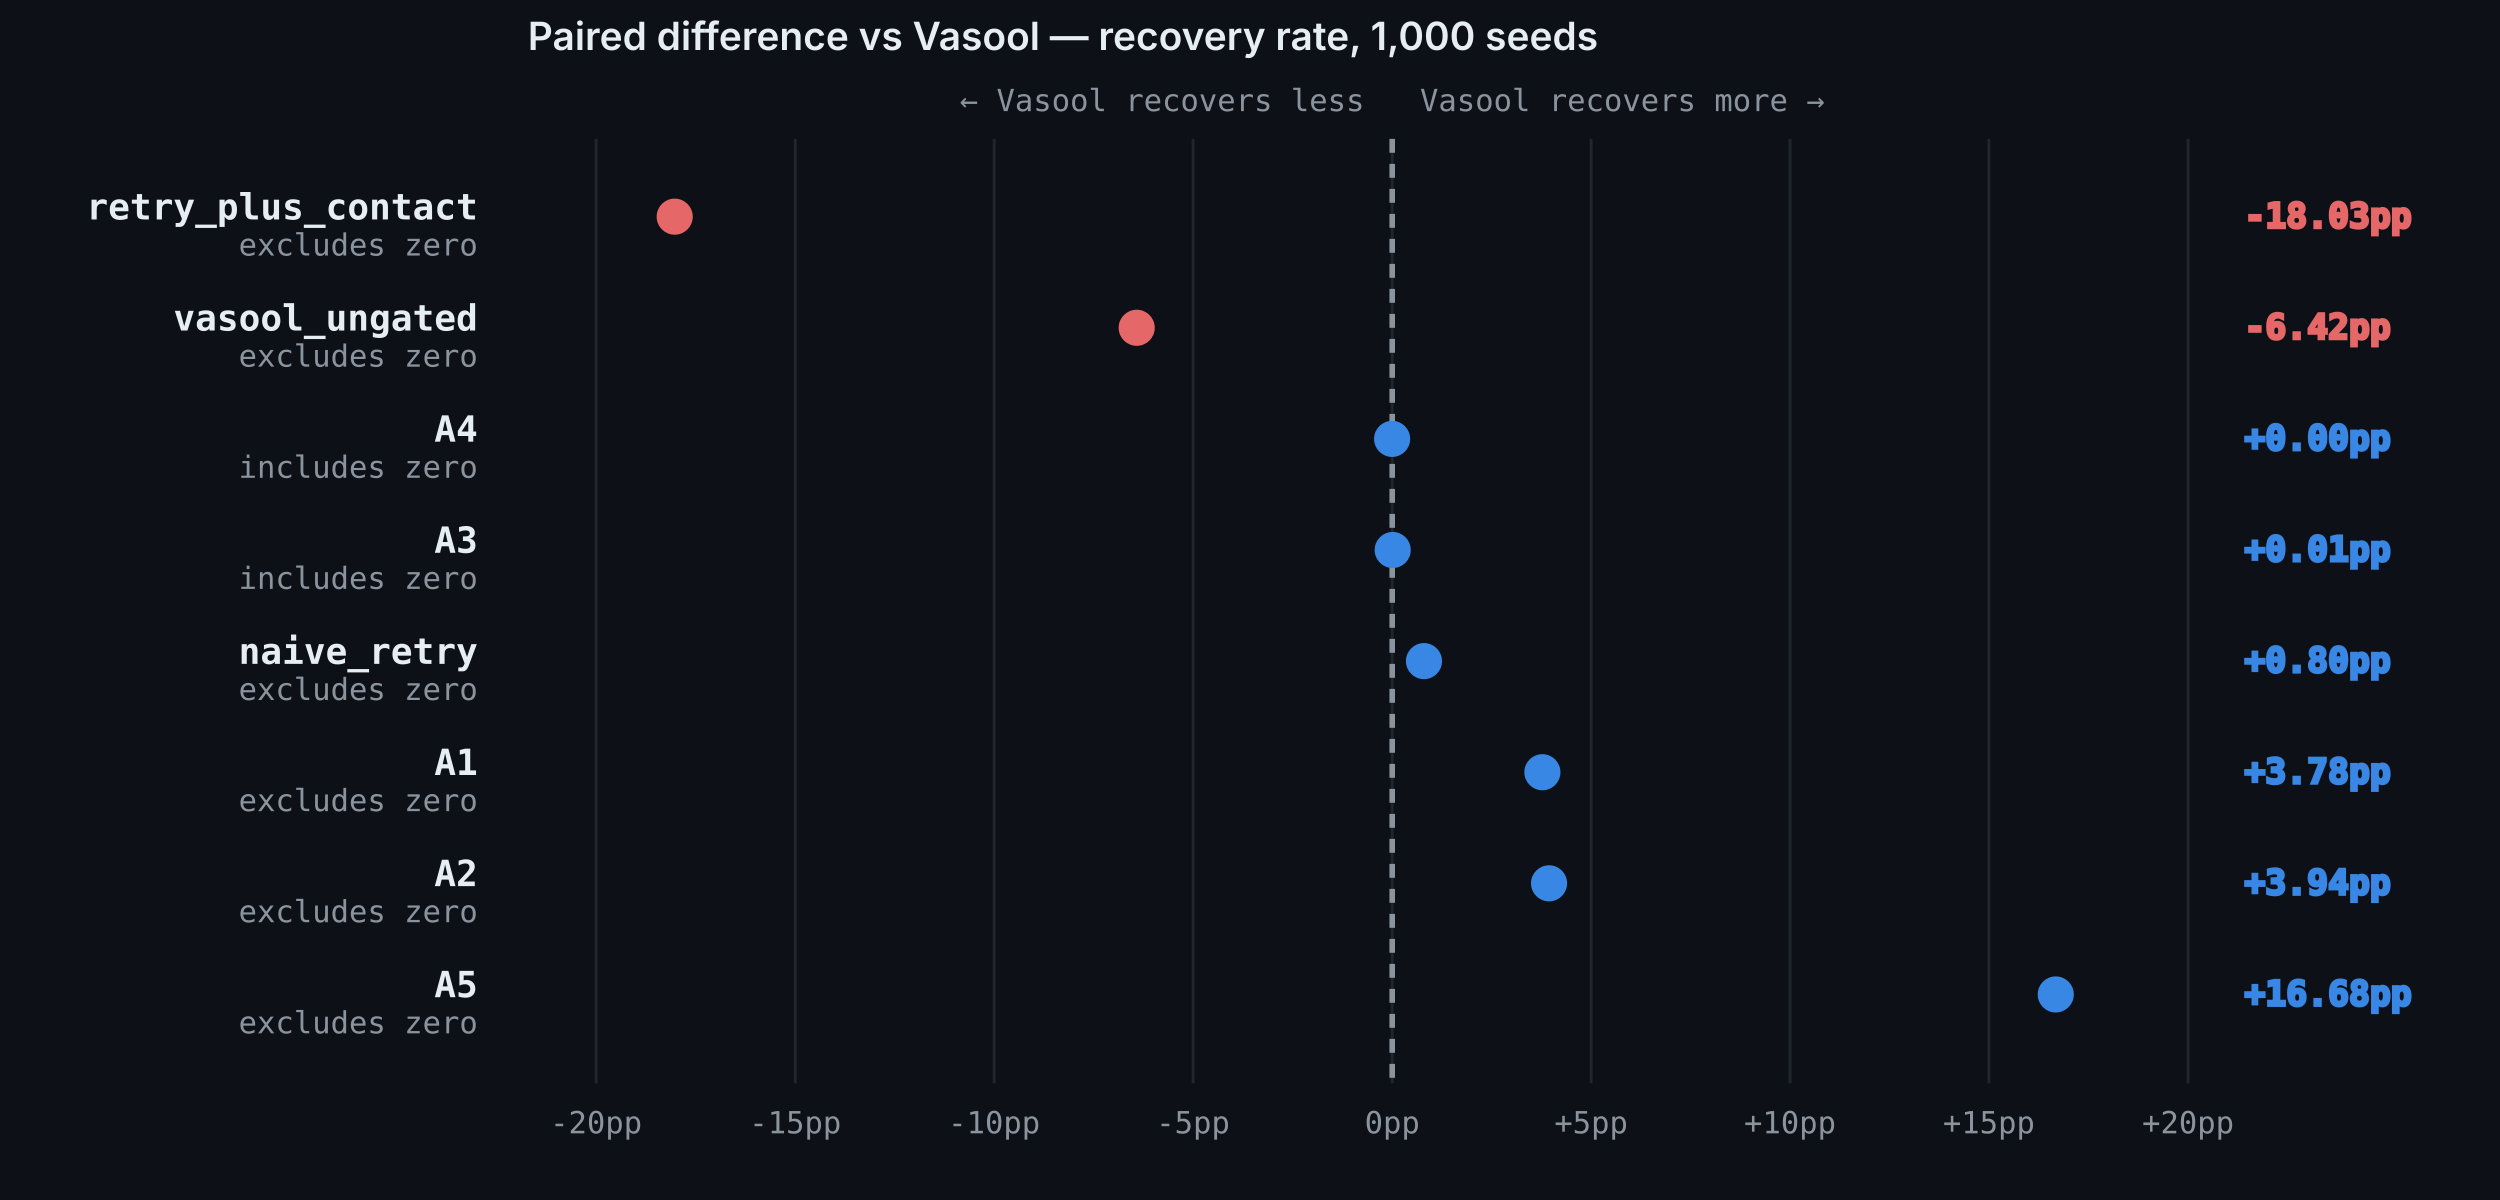
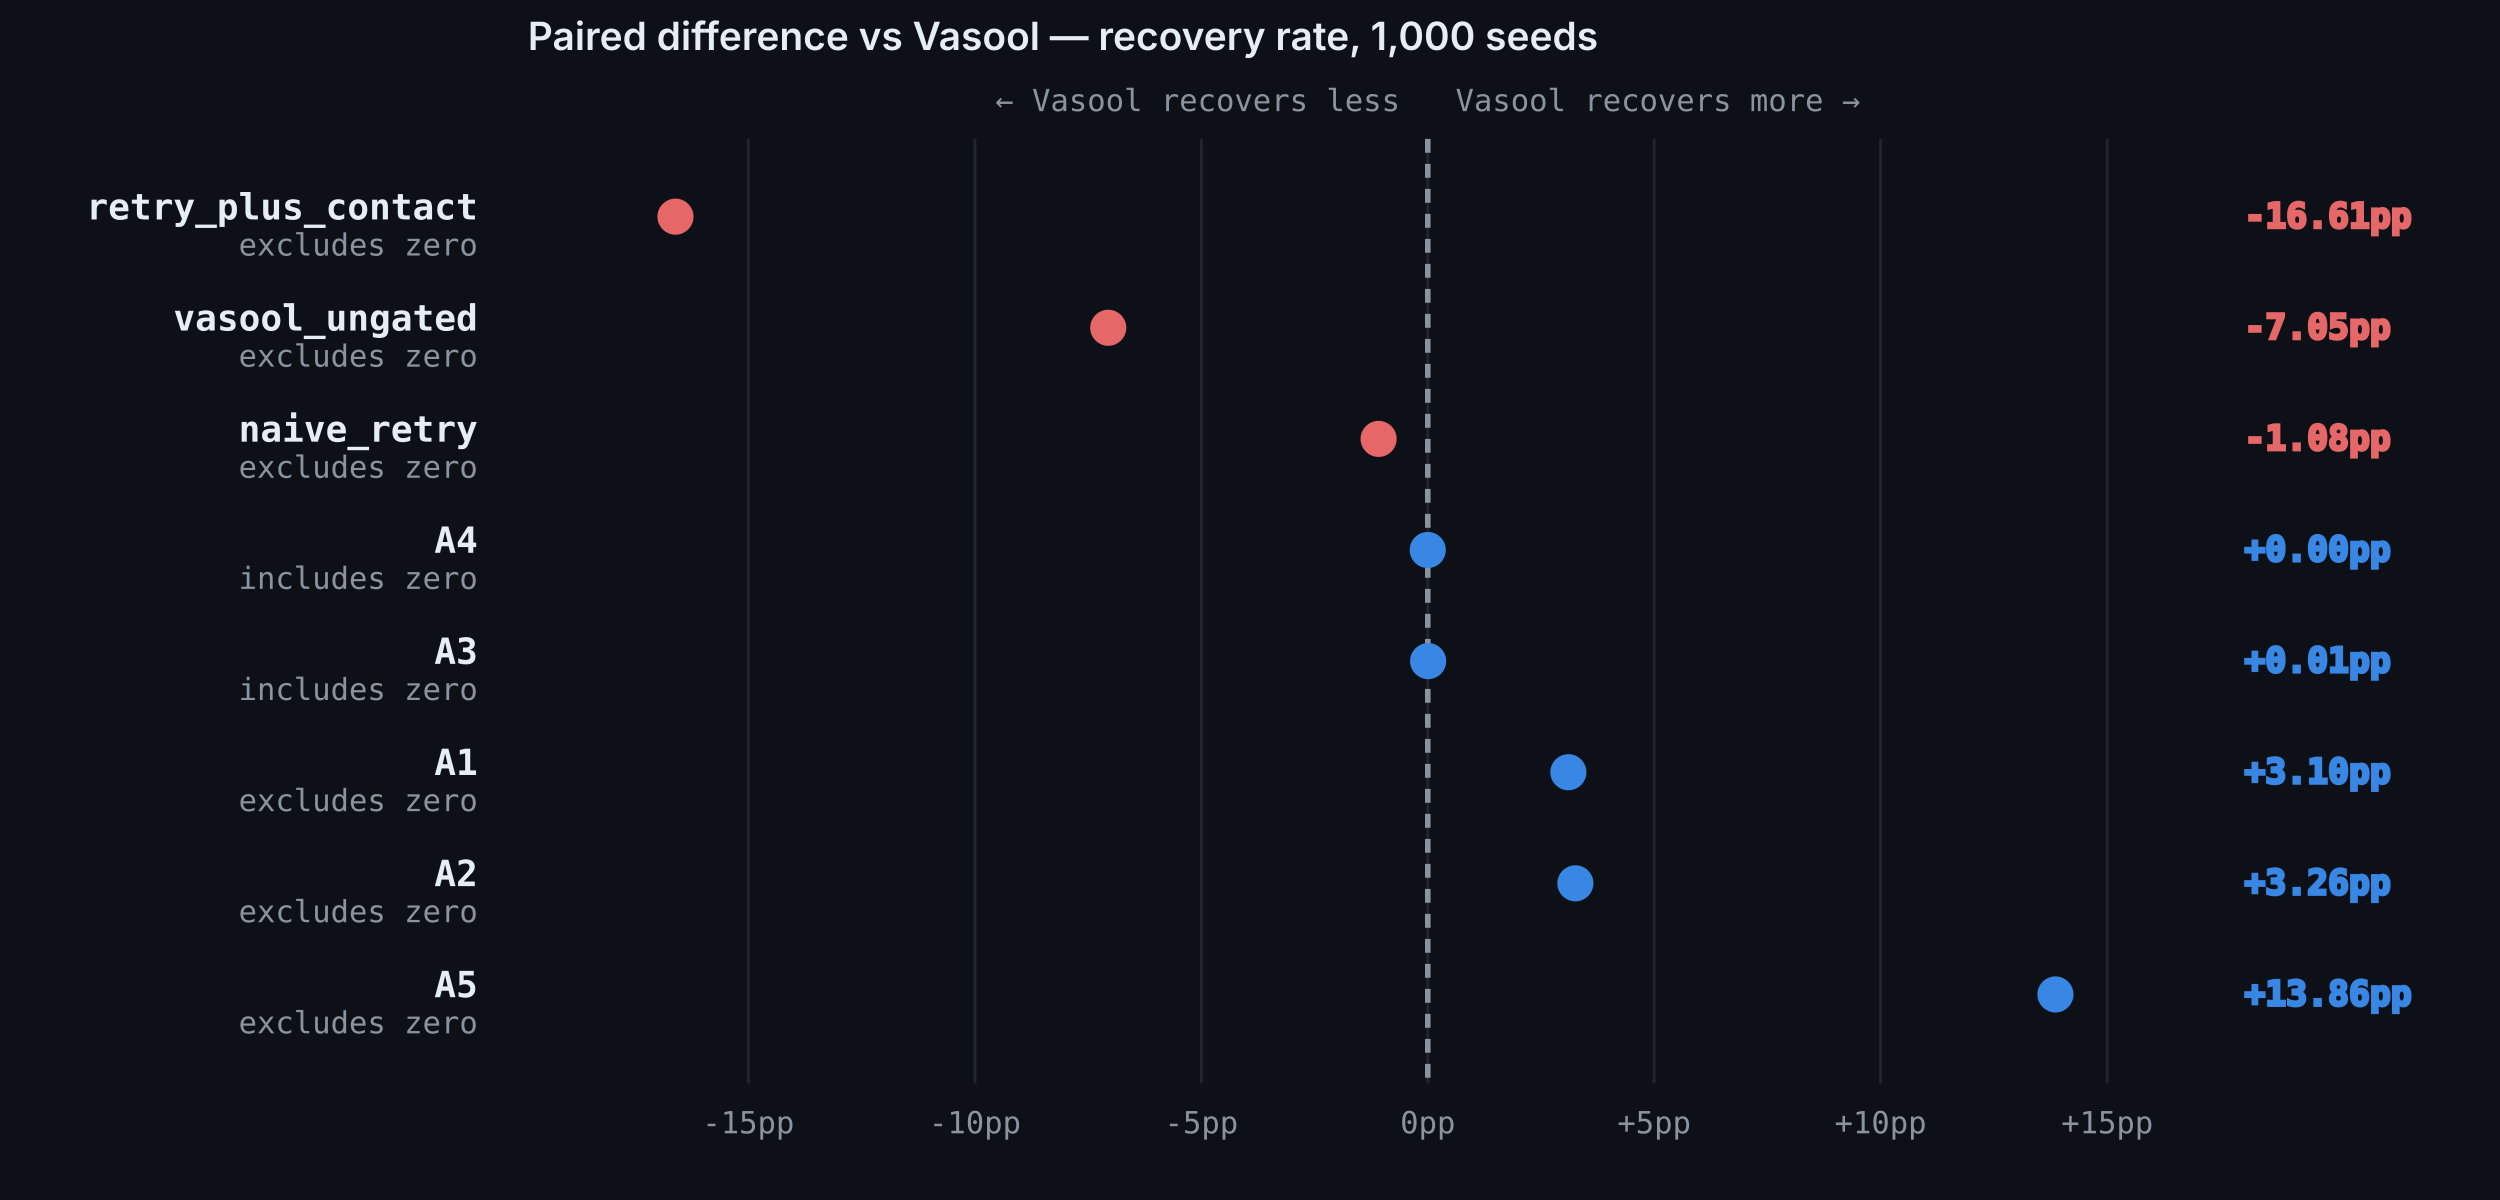
<svg xmlns="http://www.w3.org/2000/svg" viewBox="0 0 900 432" width="900" height="432" role="img" aria-label="Paired difference in recovery rate against Vasool, 95 percent bootstrap intervals">
  <style>
  .lbl{font:600 13px ui-monospace,SFMono-Regular,Menlo,monospace;fill:#e6edf3}
  .sub{font:11px ui-monospace,SFMono-Regular,Menlo,monospace;fill:#8b949e}
  .tick{font:11px ui-monospace,SFMono-Regular,Menlo,monospace;fill:#8b949e}
  .val{font:600 12.5px ui-monospace,SFMono-Regular,Menlo,monospace}
  .ttl{font:600 14px -apple-system,Segoe UI,sans-serif;fill:#e6edf3}
  .grid{stroke:#21262d;stroke-width:1}
  .zero{stroke:#8b949e;stroke-width:2;stroke-dasharray:5 4}
  .ring{stroke:#0d1117}
</style>
  <rect width="900" height="432" fill="#0d1117" />
  <text x="190" y="18" class="ttl">Paired difference vs Vasool — recovery rate, 1,000 seeds</text>
-   <line x1="214.6" y1="50" x2="214.6" y2="390" class="grid" />
-   <text x="214.6" y="408" text-anchor="middle" class="tick">-20pp</text>
-   <line x1="286.3" y1="50" x2="286.3" y2="390" class="grid" />
-   <text x="286.3" y="408" text-anchor="middle" class="tick">-15pp</text>
-   <line x1="357.9" y1="50" x2="357.9" y2="390" class="grid" />
-   <text x="357.9" y="408" text-anchor="middle" class="tick">-10pp</text>
-   <line x1="429.5" y1="50" x2="429.5" y2="390" class="grid" />
-   <text x="429.5" y="408" text-anchor="middle" class="tick">-5pp</text>
-   <line x1="501.2" y1="50" x2="501.2" y2="390" class="grid" />
-   <text x="501.2" y="408" text-anchor="middle" class="tick">0pp</text>
-   <line x1="572.8" y1="50" x2="572.8" y2="390" class="grid" />
-   <text x="572.8" y="408" text-anchor="middle" class="tick">+5pp</text>
-   <line x1="644.4" y1="50" x2="644.4" y2="390" class="grid" />
-   <text x="644.4" y="408" text-anchor="middle" class="tick">+10pp</text>
-   <line x1="716.0" y1="50" x2="716.0" y2="390" class="grid" />
-   <text x="716.0" y="408" text-anchor="middle" class="tick">+15pp</text>
-   <line x1="787.7" y1="50" x2="787.7" y2="390" class="grid" />
-   <text x="787.7" y="408" text-anchor="middle" class="tick">+20pp</text>
-   <line x1="501.2" y1="50" x2="501.2" y2="390" class="zero" />
-   <text x="491.2" y="40" text-anchor="end" class="sub">← Vasool recovers less</text>
-   <text x="511.2" y="40" text-anchor="start" class="sub">Vasool recovers more →</text>
+   <line x1="269.4" y1="50" x2="269.4" y2="390" class="grid" />
+   <text x="269.4" y="408" text-anchor="middle" class="tick">-15pp</text>
+   <line x1="351.0" y1="50" x2="351.0" y2="390" class="grid" />
+   <text x="351.0" y="408" text-anchor="middle" class="tick">-10pp</text>
+   <line x1="432.5" y1="50" x2="432.5" y2="390" class="grid" />
+   <text x="432.5" y="408" text-anchor="middle" class="tick">-5pp</text>
+   <line x1="514.0" y1="50" x2="514.0" y2="390" class="grid" />
+   <text x="514.0" y="408" text-anchor="middle" class="tick">0pp</text>
+   <line x1="595.5" y1="50" x2="595.5" y2="390" class="grid" />
+   <text x="595.5" y="408" text-anchor="middle" class="tick">+5pp</text>
+   <line x1="677.0" y1="50" x2="677.0" y2="390" class="grid" />
+   <text x="677.0" y="408" text-anchor="middle" class="tick">+10pp</text>
+   <line x1="758.6" y1="50" x2="758.6" y2="390" class="grid" />
+   <text x="758.6" y="408" text-anchor="middle" class="tick">+15pp</text>
+   <line x1="514.0" y1="50" x2="514.0" y2="390" class="zero" />
+   <text x="504.0" y="40" text-anchor="end" class="sub">← Vasool recovers less</text>
+   <text x="524.0" y="40" text-anchor="start" class="sub">Vasool recovers more →</text>
  <style>.c0{stroke:#e66767;fill:#e66767}</style>
  <text x="172" y="79.0" text-anchor="end" class="lbl">retry_plus_contact</text>
  <text x="172" y="92.0" text-anchor="end" class="sub">excludes zero</text>
-   <line x1="240.17" y1="78.0" x2="245.57" y2="78.0" class="c0" stroke-width="2" stroke-linecap="round" />
-   <circle cx="242.89" cy="78.0" r="5.5" class="c0 ring" stroke-width="2" />
-   <text x="808" y="82.0" class="val c0" stroke="none">-18.03pp</text>
+   <line x1="240.17" y1="78.0" x2="246.12" y2="78.0" class="c0" stroke-width="2" stroke-linecap="round" />
+   <circle cx="243.17" cy="78.0" r="5.5" class="c0 ring" stroke-width="2" />
+   <text x="808" y="82.0" class="val c0" stroke="none">-16.61pp</text>
  <style>.c1{stroke:#e66767;fill:#e66767}</style>
  <text x="172" y="119.0" text-anchor="end" class="lbl">vasool_ungated</text>
  <text x="172" y="132.0" text-anchor="end" class="sub">excludes zero</text>
-   <line x1="407.85" y1="118.0" x2="410.54" y2="118.0" class="c1" stroke-width="2" stroke-linecap="round" />
-   <circle cx="409.21" cy="118.0" r="5.5" class="c1 ring" stroke-width="2" />
-   <text x="808" y="122.0" class="val c1" stroke="none">-6.42pp</text>
-   <style>.c2{stroke:#3987e5;fill:#3987e5}</style>
-   <text x="172" y="159.0" text-anchor="end" class="lbl">A4</text>
-   <text x="172" y="172.0" text-anchor="end" class="sub">includes zero</text>
-   <line x1="501.16" y1="158.0" x2="501.16" y2="158.0" class="c2" stroke-width="2" stroke-linecap="round" />
-   <circle cx="501.16" cy="158.0" r="5.5" class="c2 ring" stroke-width="2" />
-   <text x="808" y="162.0" class="val c2" stroke="none">+0.00pp</text>
+   <line x1="397.33" y1="118.0" x2="400.57" y2="118.0" class="c1" stroke-width="2" stroke-linecap="round" />
+   <circle cx="398.97" cy="118.0" r="5.5" class="c1 ring" stroke-width="2" />
+   <text x="808" y="122.0" class="val c1" stroke="none">-7.05pp</text>
+   <style>.c2{stroke:#e66767;fill:#e66767}</style>
+   <text x="172" y="159.0" text-anchor="end" class="lbl">naive_retry</text>
+   <text x="172" y="172.0" text-anchor="end" class="sub">excludes zero</text>
+   <line x1="493.45" y1="158.0" x2="499.11" y2="158.0" class="c2" stroke-width="2" stroke-linecap="round" />
+   <circle cx="496.30" cy="158.0" r="5.5" class="c2 ring" stroke-width="2" />
+   <text x="808" y="162.0" class="val c2" stroke="none">-1.08pp</text>
  <style>.c3{stroke:#3987e5;fill:#3987e5}</style>
-   <text x="172" y="199.0" text-anchor="end" class="lbl">A3</text>
+   <text x="172" y="199.0" text-anchor="end" class="lbl">A4</text>
  <text x="172" y="212.0" text-anchor="end" class="sub">includes zero</text>
-   <line x1="500.62" y1="198.0" x2="502.12" y2="198.0" class="c3" stroke-width="2" stroke-linecap="round" />
-   <circle cx="501.37" cy="198.0" r="5.5" class="c3 ring" stroke-width="2" />
-   <text x="808" y="202.0" class="val c3" stroke="none">+0.01pp</text>
+   <line x1="513.99" y1="198.0" x2="513.99" y2="198.0" class="c3" stroke-width="2" stroke-linecap="round" />
+   <circle cx="513.99" cy="198.0" r="5.5" class="c3 ring" stroke-width="2" />
+   <text x="808" y="202.0" class="val c3" stroke="none">+0.00pp</text>
  <style>.c4{stroke:#3987e5;fill:#3987e5}</style>
-   <text x="172" y="239.0" text-anchor="end" class="lbl">naive_retry</text>
-   <text x="172" y="252.0" text-anchor="end" class="sub">excludes zero</text>
-   <line x1="510.02" y1="238.0" x2="515.11" y2="238.0" class="c4" stroke-width="2" stroke-linecap="round" />
-   <circle cx="512.63" cy="238.0" r="5.5" class="c4 ring" stroke-width="2" />
-   <text x="808" y="242.0" class="val c4" stroke="none">+0.80pp</text>
+   <text x="172" y="239.0" text-anchor="end" class="lbl">A3</text>
+   <text x="172" y="252.0" text-anchor="end" class="sub">includes zero</text>
+   <line x1="513.34" y1="238.0" x2="514.90" y2="238.0" class="c4" stroke-width="2" stroke-linecap="round" />
+   <circle cx="514.13" cy="238.0" r="5.5" class="c4 ring" stroke-width="2" />
+   <text x="808" y="242.0" class="val c4" stroke="none">+0.01pp</text>
  <style>.c5{stroke:#3987e5;fill:#3987e5}</style>
  <text x="172" y="279.0" text-anchor="end" class="lbl">A1</text>
  <text x="172" y="292.0" text-anchor="end" class="sub">excludes zero</text>
-   <line x1="553.27" y1="278.0" x2="557.23" y2="278.0" class="c5" stroke-width="2" stroke-linecap="round" />
-   <circle cx="555.26" cy="278.0" r="5.5" class="c5 ring" stroke-width="2" />
-   <text x="808" y="282.0" class="val c5" stroke="none">+3.78pp</text>
+   <line x1="562.52" y1="278.0" x2="566.65" y2="278.0" class="c5" stroke-width="2" stroke-linecap="round" />
+   <circle cx="564.61" cy="278.0" r="5.5" class="c5 ring" stroke-width="2" />
+   <text x="808" y="282.0" class="val c5" stroke="none">+3.10pp</text>
  <style>.c6{stroke:#3987e5;fill:#3987e5}</style>
  <text x="172" y="319.0" text-anchor="end" class="lbl">A2</text>
  <text x="172" y="332.0" text-anchor="end" class="sub">excludes zero</text>
-   <line x1="556.71" y1="318.0" x2="558.59" y2="318.0" class="c6" stroke-width="2" stroke-linecap="round" />
-   <circle cx="557.66" cy="318.0" r="5.5" class="c6 ring" stroke-width="2" />
-   <text x="808" y="322.0" class="val c6" stroke="none">+3.94pp</text>
+   <line x1="566.15" y1="318.0" x2="568.12" y2="318.0" class="c6" stroke-width="2" stroke-linecap="round" />
+   <circle cx="567.13" cy="318.0" r="5.5" class="c6 ring" stroke-width="2" />
+   <text x="808" y="322.0" class="val c6" stroke="none">+3.26pp</text>
  <style>.c7{stroke:#3987e5;fill:#3987e5}</style>
  <text x="172" y="359.0" text-anchor="end" class="lbl">A5</text>
  <text x="172" y="372.0" text-anchor="end" class="sub">excludes zero</text>
-   <line x1="738.29" y1="358.0" x2="741.83" y2="358.0" class="c7" stroke-width="2" stroke-linecap="round" />
-   <circle cx="740.07" cy="358.0" r="5.5" class="c7 ring" stroke-width="2" />
-   <text x="808" y="362.0" class="val c7" stroke="none">+16.68pp</text>
+   <line x1="738.08" y1="358.0" x2="741.83" y2="358.0" class="c7" stroke-width="2" stroke-linecap="round" />
+   <circle cx="739.96" cy="358.0" r="5.5" class="c7 ring" stroke-width="2" />
+   <text x="808" y="362.0" class="val c7" stroke="none">+13.86pp</text>
</svg>
